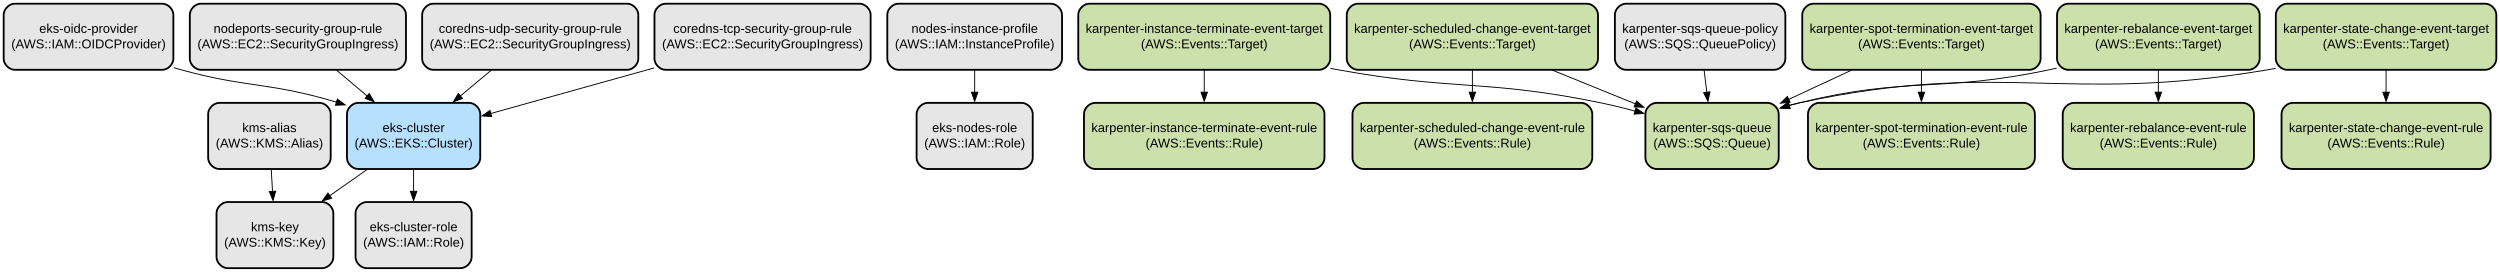
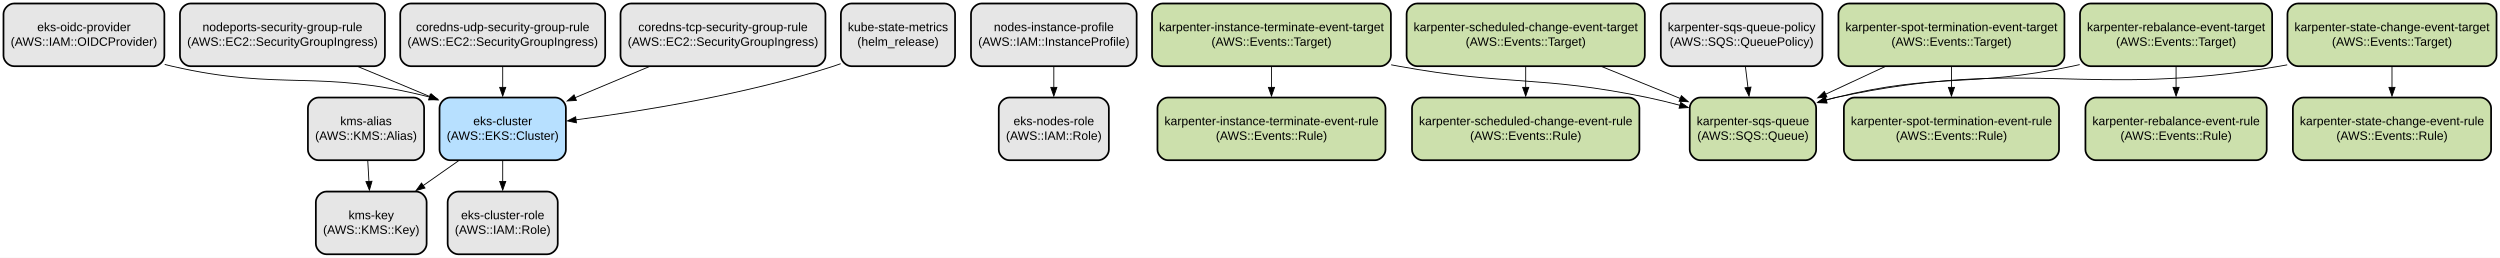
- <svg xmlns="http://www.w3.org/2000/svg" width="2722pt" height="296pt" viewBox="0.00 0.00 2722.46 296.00">
+ <svg xmlns="http://www.w3.org/2000/svg" width="2871pt" height="296pt" viewBox="0.00 0.00 2871.46 296.00">
  <g id="graph0" class="graph" transform="scale(1 1) rotate(0) translate(4 292)">
-     <polygon fill="white" stroke="none" points="-4,4 -4,-292 2718.46,-292 2718.46,4 -4,4" />
+     <polygon fill="white" stroke="none" points="-4,4 -4,-292 2867.46,-292 2867.46,4 -4,4" />
    <g id="node1" class="node">
-       <path fill="#b7e0ff" stroke="black" stroke-width="2" d="M506.96,-180C506.96,-180 385.83,-180 385.83,-180 379.83,-180 373.83,-174 373.83,-168 373.83,-168 373.83,-120 373.83,-120 373.83,-114 379.83,-108 385.83,-108 385.83,-108 506.96,-108 506.96,-108 512.96,-108 518.96,-114 518.96,-120 518.96,-120 518.96,-168 518.96,-168 518.96,-174 512.96,-180 506.96,-180" />
-       <text text-anchor="middle" x="446.4" y="-148.2" font-family="Arial" font-size="14.00">eks-cluster</text>
-       <text text-anchor="middle" x="446.4" y="-131.4" font-family="Arial" font-size="14.00">(AWS::EKS::Cluster)</text>
+       <path fill="#b7e0ff" stroke="black" stroke-width="2" d="M633.96,-180C633.96,-180 512.83,-180 512.83,-180 506.83,-180 500.83,-174 500.83,-168 500.83,-168 500.83,-120 500.83,-120 500.83,-114 506.83,-108 512.83,-108 512.83,-108 633.96,-108 633.96,-108 639.96,-108 645.96,-114 645.96,-120 645.96,-120 645.96,-168 645.96,-168 645.96,-174 639.96,-180 633.96,-180" />
+       <text text-anchor="middle" x="573.4" y="-148.2" font-family="Arial" font-size="14.00">eks-cluster</text>
+       <text text-anchor="middle" x="573.4" y="-131.4" font-family="Arial" font-size="14.00">(AWS::EKS::Cluster)</text>
    </g>
    <g id="node2" class="node">
-       <path fill="#e6e6e6" stroke="black" stroke-width="2" d="M497.62,-72C497.62,-72 395.17,-72 395.17,-72 389.17,-72 383.17,-66 383.17,-60 383.17,-60 383.17,-12 383.17,-12 383.17,-6 389.17,0 395.17,0 395.17,0 497.62,0 497.62,0 503.62,0 509.62,-6 509.62,-12 509.62,-12 509.62,-60 509.62,-60 509.62,-66 503.62,-72 497.62,-72" />
-       <text text-anchor="middle" x="446.4" y="-40.2" font-family="Arial" font-size="14.00">eks-cluster-role</text>
-       <text text-anchor="middle" x="446.4" y="-23.4" font-family="Arial" font-size="14.00">(AWS::IAM::Role)</text>
+       <path fill="#e6e6e6" stroke="black" stroke-width="2" d="M624.62,-72C624.62,-72 522.17,-72 522.17,-72 516.17,-72 510.17,-66 510.17,-60 510.17,-60 510.17,-12 510.17,-12 510.17,-6 516.17,0 522.17,0 522.17,0 624.62,0 624.62,0 630.62,0 636.62,-6 636.62,-12 636.62,-12 636.62,-60 636.62,-60 636.62,-66 630.62,-72 624.62,-72" />
+       <text text-anchor="middle" x="573.4" y="-40.2" font-family="Arial" font-size="14.00">eks-cluster-role</text>
+       <text text-anchor="middle" x="573.4" y="-23.4" font-family="Arial" font-size="14.00">(AWS::IAM::Role)</text>
    </g>
    <g id="edge1" class="edge">
-       <path fill="none" stroke="black" d="M446.4,-107.7C446.4,-99.93 446.4,-91.57 446.4,-83.43" />
-       <polygon fill="black" stroke="black" points="449.9,-83.66 446.4,-73.66 442.9,-83.66 449.9,-83.66" />
+       <path fill="none" stroke="black" d="M573.4,-107.7C573.4,-99.93 573.4,-91.57 573.4,-83.43" />
+       <polygon fill="black" stroke="black" points="576.9,-83.66 573.4,-73.66 569.9,-83.66 576.9,-83.66" />
    </g>
    <g id="node5" class="node">
-       <path fill="#e6e6e6" stroke="black" stroke-width="2" d="M347.01,-72C347.01,-72 243.78,-72 243.78,-72 237.78,-72 231.78,-66 231.78,-60 231.78,-60 231.78,-12 231.78,-12 231.78,-6 237.78,0 243.78,0 243.78,0 347.01,0 347.01,0 353.01,0 359.01,-6 359.01,-12 359.01,-12 359.01,-60 359.01,-60 359.01,-66 353.01,-72 347.01,-72" />
-       <text text-anchor="middle" x="295.4" y="-40.2" font-family="Arial" font-size="14.00">kms-key</text>
-       <text text-anchor="middle" x="295.4" y="-23.4" font-family="Arial" font-size="14.00">(AWS::KMS::Key)</text>
+       <path fill="#e6e6e6" stroke="black" stroke-width="2" d="M474.01,-72C474.01,-72 370.78,-72 370.78,-72 364.78,-72 358.78,-66 358.78,-60 358.78,-60 358.78,-12 358.78,-12 358.78,-6 364.78,0 370.78,0 370.78,0 474.01,0 474.01,0 480.01,0 486.01,-6 486.01,-12 486.01,-12 486.01,-60 486.01,-60 486.01,-66 480.01,-72 474.01,-72" />
+       <text text-anchor="middle" x="422.4" y="-40.2" font-family="Arial" font-size="14.00">kms-key</text>
+       <text text-anchor="middle" x="422.4" y="-23.4" font-family="Arial" font-size="14.00">(AWS::KMS::Key)</text>
    </g>
    <g id="edge2" class="edge">
-       <path fill="none" stroke="black" d="M396.12,-107.7C382.94,-98.46 368.61,-88.39 355,-78.84" />
-       <polygon fill="black" stroke="black" points="357.15,-76.07 346.95,-73.19 353.13,-81.8 357.15,-76.07" />
+       <path fill="none" stroke="black" d="M523.12,-107.7C509.94,-98.46 495.61,-88.39 482,-78.84" />
+       <polygon fill="black" stroke="black" points="484.15,-76.07 473.95,-73.19 480.13,-81.8 484.15,-76.07" />
    </g>
    <g id="node3" class="node">
-       <path fill="#e6e6e6" stroke="black" stroke-width="2" d="M1108.62,-180C1108.62,-180 1006.17,-180 1006.17,-180 1000.17,-180 994.17,-174 994.17,-168 994.17,-168 994.17,-120 994.17,-120 994.17,-114 1000.17,-108 1006.17,-108 1006.17,-108 1108.62,-108 1108.62,-108 1114.62,-108 1120.62,-114 1120.62,-120 1120.62,-120 1120.62,-168 1120.62,-168 1120.62,-174 1114.62,-180 1108.62,-180" />
-       <text text-anchor="middle" x="1057.4" y="-148.2" font-family="Arial" font-size="14.00">eks-nodes-role</text>
-       <text text-anchor="middle" x="1057.4" y="-131.4" font-family="Arial" font-size="14.00">(AWS::IAM::Role)</text>
+       <path fill="#e6e6e6" stroke="black" stroke-width="2" d="M1257.62,-180C1257.62,-180 1155.17,-180 1155.17,-180 1149.17,-180 1143.17,-174 1143.17,-168 1143.17,-168 1143.17,-120 1143.17,-120 1143.17,-114 1149.17,-108 1155.17,-108 1155.17,-108 1257.62,-108 1257.62,-108 1263.62,-108 1269.62,-114 1269.62,-120 1269.62,-120 1269.62,-168 1269.62,-168 1269.62,-174 1263.62,-180 1257.62,-180" />
+       <text text-anchor="middle" x="1206.4" y="-148.2" font-family="Arial" font-size="14.00">eks-nodes-role</text>
+       <text text-anchor="middle" x="1206.4" y="-131.4" font-family="Arial" font-size="14.00">(AWS::IAM::Role)</text>
    </g>
    <g id="node4" class="node">
-       <path fill="#e6e6e6" stroke="black" stroke-width="2" d="M1140.53,-288C1140.53,-288 974.26,-288 974.26,-288 968.26,-288 962.26,-282 962.26,-276 962.26,-276 962.26,-228 962.26,-228 962.26,-222 968.26,-216 974.26,-216 974.26,-216 1140.53,-216 1140.53,-216 1146.53,-216 1152.53,-222 1152.53,-228 1152.53,-228 1152.53,-276 1152.53,-276 1152.53,-282 1146.53,-288 1140.53,-288" />
-       <text text-anchor="middle" x="1057.4" y="-256.2" font-family="Arial" font-size="14.00">nodes-instance-profile</text>
-       <text text-anchor="middle" x="1057.4" y="-239.4" font-family="Arial" font-size="14.00">(AWS::IAM::InstanceProfile)</text>
+       <path fill="#e6e6e6" stroke="black" stroke-width="2" d="M1289.53,-288C1289.53,-288 1123.26,-288 1123.26,-288 1117.26,-288 1111.26,-282 1111.26,-276 1111.26,-276 1111.26,-228 1111.26,-228 1111.26,-222 1117.26,-216 1123.26,-216 1123.26,-216 1289.53,-216 1289.53,-216 1295.53,-216 1301.53,-222 1301.53,-228 1301.53,-228 1301.53,-276 1301.53,-276 1301.53,-282 1295.53,-288 1289.53,-288" />
+       <text text-anchor="middle" x="1206.4" y="-256.2" font-family="Arial" font-size="14.00">nodes-instance-profile</text>
+       <text text-anchor="middle" x="1206.4" y="-239.4" font-family="Arial" font-size="14.00">(AWS::IAM::InstanceProfile)</text>
    </g>
    <g id="edge3" class="edge">
-       <path fill="none" stroke="black" d="M1057.4,-215.7C1057.4,-207.93 1057.4,-199.57 1057.4,-191.43" />
-       <polygon fill="black" stroke="black" points="1060.9,-191.66 1057.4,-181.66 1053.9,-191.66 1060.9,-191.66" />
+       <path fill="none" stroke="black" d="M1206.4,-215.7C1206.4,-207.93 1206.4,-199.57 1206.4,-191.43" />
+       <polygon fill="black" stroke="black" points="1209.9,-191.66 1206.4,-181.66 1202.9,-191.66 1209.9,-191.66" />
    </g>
    <g id="node6" class="node">
-       <path fill="#e6e6e6" stroke="black" stroke-width="2" d="M344.12,-180C344.12,-180 234.67,-180 234.67,-180 228.67,-180 222.67,-174 222.67,-168 222.67,-168 222.67,-120 222.67,-120 222.67,-114 228.67,-108 234.67,-108 234.67,-108 344.12,-108 344.12,-108 350.12,-108 356.12,-114 356.12,-120 356.12,-120 356.12,-168 356.12,-168 356.12,-174 350.12,-180 344.12,-180" />
-       <text text-anchor="middle" x="289.4" y="-148.2" font-family="Arial" font-size="14.00">kms-alias</text>
-       <text text-anchor="middle" x="289.4" y="-131.4" font-family="Arial" font-size="14.00">(AWS::KMS::Alias)</text>
+       <path fill="#e6e6e6" stroke="black" stroke-width="2" d="M471.12,-180C471.12,-180 361.67,-180 361.67,-180 355.67,-180 349.67,-174 349.67,-168 349.67,-168 349.67,-120 349.67,-120 349.67,-114 355.67,-108 361.67,-108 361.67,-108 471.12,-108 471.12,-108 477.12,-108 483.12,-114 483.12,-120 483.12,-120 483.12,-168 483.12,-168 483.12,-174 477.12,-180 471.12,-180" />
+       <text text-anchor="middle" x="416.4" y="-148.2" font-family="Arial" font-size="14.00">kms-alias</text>
+       <text text-anchor="middle" x="416.4" y="-131.4" font-family="Arial" font-size="14.00">(AWS::KMS::Alias)</text>
    </g>
    <g id="edge4" class="edge">
-       <path fill="none" stroke="black" d="M291.39,-107.7C291.83,-99.93 292.31,-91.57 292.77,-83.43" />
-       <polygon fill="black" stroke="black" points="296.25,-83.84 293.32,-73.65 289.26,-83.44 296.25,-83.84" />
+       <path fill="none" stroke="black" d="M418.39,-107.7C418.83,-99.93 419.31,-91.57 419.77,-83.43" />
+       <polygon fill="black" stroke="black" points="423.25,-83.84 420.32,-73.65 416.26,-83.44 423.25,-83.84" />
    </g>
    <g id="node7" class="node">
      <path fill="#e6e6e6" stroke="black" stroke-width="2" d="M172.79,-288C172.79,-288 12,-288 12,-288 6,-288 0,-282 0,-276 0,-276 0,-228 0,-228 0,-222 6,-216 12,-216 12,-216 172.79,-216 172.79,-216 178.79,-216 184.79,-222 184.79,-228 184.79,-228 184.79,-276 184.79,-276 184.79,-282 178.79,-288 172.79,-288" />
      <text text-anchor="middle" x="92.4" y="-256.2" font-family="Arial" font-size="14.00">eks-oidc-provider</text>
      <text text-anchor="middle" x="92.4" y="-239.4" font-family="Arial" font-size="14.00">(AWS::IAM::OIDCProvider)</text>
    </g>
    <g id="edge5" class="edge">
-       <path fill="none" stroke="black" d="M185.26,-218.32C188,-217.52 190.71,-216.74 193.4,-216 265.29,-196.11 288.84,-202.91 362.61,-180.68" />
-       <polygon fill="black" stroke="black" points="363.4,-184.1 371.91,-177.79 361.32,-177.41 363.4,-184.1" />
+       <path fill="none" stroke="black" d="M185.19,-218.01C187.94,-217.3 190.68,-216.63 193.4,-216 320.25,-186.74 360.96,-213.37 489.4,-180.55" />
+       <polygon fill="black" stroke="black" points="490.2,-183.96 498.98,-178.03 488.42,-177.19 490.2,-183.96" />
    </g>
    <g id="node8" class="node">
      <path fill="#e6e6e6" stroke="black" stroke-width="2" d="M426.1,-288C426.1,-288 214.7,-288 214.7,-288 208.7,-288 202.7,-282 202.7,-276 202.7,-276 202.7,-228 202.7,-228 202.7,-222 208.7,-216 214.7,-216 214.7,-216 426.1,-216 426.1,-216 432.1,-216 438.1,-222 438.1,-228 438.1,-228 438.1,-276 438.1,-276 438.1,-282 432.1,-288 426.1,-288" />
      <text text-anchor="middle" x="320.4" y="-256.2" font-family="Arial" font-size="14.00">nodeports-security-group-rule</text>
      <text text-anchor="middle" x="320.4" y="-239.4" font-family="Arial" font-size="14.00">(AWS::EC2::SecurityGroupIngress)</text>
    </g>
    <g id="edge6" class="edge">
-       <path fill="none" stroke="black" d="M362.35,-215.7C373.09,-206.67 384.74,-196.87 395.85,-187.52" />
-       <polygon fill="black" stroke="black" points="398.07,-190.23 403.47,-181.12 393.56,-184.88 398.07,-190.23" />
+       <path fill="none" stroke="black" d="M407.13,-215.52C431.79,-205.36 458.84,-194.13 490.22,-180.9" />
+       <polygon fill="black" stroke="black" points="491.32,-184.24 499.17,-177.13 488.59,-177.79 491.32,-184.24" />
    </g>
    <g id="node9" class="node">
      <path fill="#e6e6e6" stroke="black" stroke-width="2" d="M679.1,-288C679.1,-288 467.7,-288 467.7,-288 461.7,-288 455.7,-282 455.7,-276 455.7,-276 455.7,-228 455.7,-228 455.7,-222 461.7,-216 467.7,-216 467.7,-216 679.1,-216 679.1,-216 685.1,-216 691.1,-222 691.1,-228 691.1,-228 691.1,-276 691.1,-276 691.1,-282 685.1,-288 679.1,-288" />
      <text text-anchor="middle" x="573.4" y="-256.2" font-family="Arial" font-size="14.00">coredns-udp-security-group-rule</text>
      <text text-anchor="middle" x="573.4" y="-239.4" font-family="Arial" font-size="14.00">(AWS::EC2::SecurityGroupIngress)</text>
    </g>
    <g id="edge7" class="edge">
-       <path fill="none" stroke="black" d="M531.11,-215.7C520.18,-206.59 508.31,-196.68 497.01,-187.24" />
-       <polygon fill="black" stroke="black" points="499.58,-184.83 489.66,-181.11 495.1,-190.21 499.58,-184.83" />
+       <path fill="none" stroke="black" d="M573.4,-215.7C573.4,-207.93 573.4,-199.57 573.4,-191.43" />
+       <polygon fill="black" stroke="black" points="576.9,-191.66 573.4,-181.66 569.9,-191.66 576.9,-191.66" />
    </g>
    <g id="node10" class="node">
      <path fill="#e6e6e6" stroke="black" stroke-width="2" d="M932.1,-288C932.1,-288 720.7,-288 720.7,-288 714.7,-288 708.7,-282 708.7,-276 708.7,-276 708.7,-228 708.7,-228 708.7,-222 714.7,-216 720.7,-216 720.7,-216 932.1,-216 932.1,-216 938.1,-216 944.1,-222 944.1,-228 944.1,-228 944.1,-276 944.1,-276 944.1,-282 938.1,-288 932.1,-288" />
      <text text-anchor="middle" x="826.4" y="-256.2" font-family="Arial" font-size="14.00">coredns-tcp-security-group-rule</text>
      <text text-anchor="middle" x="826.4" y="-239.4" font-family="Arial" font-size="14.00">(AWS::EC2::SecurityGroupIngress)</text>
    </g>
    <g id="edge8" class="edge">
-       <path fill="none" stroke="black" d="M708.25,-218.04C650.58,-201.96 582.56,-182.98 530.3,-168.41" />
-       <polygon fill="black" stroke="black" points="531.43,-165.09 520.86,-165.77 529.55,-171.83 531.43,-165.09" />
+       <path fill="none" stroke="black" d="M741.8,-215.56C714.29,-204.03 683.79,-191.25 656.4,-179.77" />
+       <polygon fill="black" stroke="black" points="658.03,-176.67 647.46,-176.03 655.33,-183.12 658.03,-176.67" />
    </g>
    <g id="node11" class="node">
-       <path fill="#cce0ac" stroke="black" stroke-width="2" d="M1920.99,-180C1920.99,-180 1799.8,-180 1799.8,-180 1793.8,-180 1787.8,-174 1787.8,-168 1787.8,-168 1787.8,-120 1787.8,-120 1787.8,-114 1793.8,-108 1799.8,-108 1799.8,-108 1920.99,-108 1920.99,-108 1926.99,-108 1932.99,-114 1932.99,-120 1932.99,-120 1932.99,-168 1932.99,-168 1932.99,-174 1926.99,-180 1920.99,-180" />
-       <text text-anchor="middle" x="1860.4" y="-148.2" font-family="Arial" font-size="14.00">karpenter-sqs-queue</text>
-       <text text-anchor="middle" x="1860.4" y="-131.4" font-family="Arial" font-size="14.00">(AWS::SQS::Queue)</text>
+       <path fill="#cce0ac" stroke="black" stroke-width="2" d="M2069.99,-180C2069.99,-180 1948.8,-180 1948.8,-180 1942.8,-180 1936.8,-174 1936.8,-168 1936.8,-168 1936.8,-120 1936.8,-120 1936.8,-114 1942.8,-108 1948.8,-108 1948.8,-108 2069.99,-108 2069.99,-108 2075.99,-108 2081.99,-114 2081.99,-120 2081.99,-120 2081.99,-168 2081.99,-168 2081.99,-174 2075.99,-180 2069.99,-180" />
+       <text text-anchor="middle" x="2009.4" y="-148.2" font-family="Arial" font-size="14.00">karpenter-sqs-queue</text>
+       <text text-anchor="middle" x="2009.4" y="-131.4" font-family="Arial" font-size="14.00">(AWS::SQS::Queue)</text>
    </g>
    <g id="node12" class="node">
-       <path fill="#e6e6e6" stroke="black" stroke-width="2" d="M1928.22,-288C1928.22,-288 1766.58,-288 1766.58,-288 1760.58,-288 1754.58,-282 1754.58,-276 1754.58,-276 1754.58,-228 1754.58,-228 1754.58,-222 1760.58,-216 1766.58,-216 1766.58,-216 1928.22,-216 1928.22,-216 1934.22,-216 1940.22,-222 1940.22,-228 1940.22,-228 1940.22,-276 1940.22,-276 1940.22,-282 1934.22,-288 1928.22,-288" />
-       <text text-anchor="middle" x="1847.4" y="-256.2" font-family="Arial" font-size="14.00">karpenter-sqs-queue-policy</text>
-       <text text-anchor="middle" x="1847.4" y="-239.4" font-family="Arial" font-size="14.00">(AWS::SQS::QueuePolicy)</text>
+       <path fill="#e6e6e6" stroke="black" stroke-width="2" d="M2077.22,-288C2077.22,-288 1915.58,-288 1915.58,-288 1909.58,-288 1903.58,-282 1903.58,-276 1903.58,-276 1903.58,-228 1903.58,-228 1903.58,-222 1909.58,-216 1915.58,-216 1915.58,-216 2077.22,-216 2077.22,-216 2083.22,-216 2089.22,-222 2089.22,-228 2089.22,-228 2089.22,-276 2089.22,-276 2089.22,-282 2083.22,-288 2077.22,-288" />
+       <text text-anchor="middle" x="1996.4" y="-256.2" font-family="Arial" font-size="14.00">karpenter-sqs-queue-policy</text>
+       <text text-anchor="middle" x="1996.4" y="-239.4" font-family="Arial" font-size="14.00">(AWS::SQS::QueuePolicy)</text>
    </g>
    <g id="edge9" class="edge">
-       <path fill="none" stroke="black" d="M1851.73,-215.7C1852.68,-207.93 1853.7,-199.57 1854.7,-191.43" />
-       <polygon fill="black" stroke="black" points="1858.16,-192 1855.9,-181.64 1851.21,-191.14 1858.16,-192" />
+       <path fill="none" stroke="black" d="M2000.73,-215.7C2001.68,-207.93 2002.7,-199.57 2003.7,-191.43" />
+       <polygon fill="black" stroke="black" points="2007.16,-192 2004.9,-181.64 2000.21,-191.14 2007.16,-192" />
    </g>
    <g id="node13" class="node">
-       <path fill="#cce0ac" stroke="black" stroke-width="2" d="M1426.34,-180C1426.34,-180 1188.45,-180 1188.45,-180 1182.45,-180 1176.45,-174 1176.45,-168 1176.45,-168 1176.45,-120 1176.45,-120 1176.45,-114 1182.45,-108 1188.45,-108 1188.45,-108 1426.34,-108 1426.34,-108 1432.34,-108 1438.34,-114 1438.34,-120 1438.34,-120 1438.34,-168 1438.34,-168 1438.34,-174 1432.34,-180 1426.34,-180" />
-       <text text-anchor="middle" x="1307.4" y="-148.2" font-family="Arial" font-size="14.00">karpenter-instance-terminate-event-rule</text>
-       <text text-anchor="middle" x="1307.4" y="-131.4" font-family="Arial" font-size="14.00">(AWS::Events::Rule)</text>
+       <path fill="#cce0ac" stroke="black" stroke-width="2" d="M1575.34,-180C1575.34,-180 1337.45,-180 1337.45,-180 1331.45,-180 1325.45,-174 1325.45,-168 1325.45,-168 1325.45,-120 1325.45,-120 1325.45,-114 1331.45,-108 1337.45,-108 1337.45,-108 1575.34,-108 1575.34,-108 1581.34,-108 1587.34,-114 1587.34,-120 1587.34,-120 1587.34,-168 1587.34,-168 1587.34,-174 1581.34,-180 1575.34,-180" />
+       <text text-anchor="middle" x="1456.4" y="-148.2" font-family="Arial" font-size="14.00">karpenter-instance-terminate-event-rule</text>
+       <text text-anchor="middle" x="1456.4" y="-131.4" font-family="Arial" font-size="14.00">(AWS::Events::Rule)</text>
    </g>
    <g id="node14" class="node">
-       <path fill="#cce0ac" stroke="black" stroke-width="2" d="M1432.57,-288C1432.57,-288 1182.22,-288 1182.22,-288 1176.22,-288 1170.22,-282 1170.22,-276 1170.22,-276 1170.22,-228 1170.22,-228 1170.22,-222 1176.22,-216 1182.22,-216 1182.22,-216 1432.57,-216 1432.57,-216 1438.57,-216 1444.57,-222 1444.57,-228 1444.57,-228 1444.57,-276 1444.57,-276 1444.57,-282 1438.57,-288 1432.57,-288" />
-       <text text-anchor="middle" x="1307.4" y="-256.2" font-family="Arial" font-size="14.00">karpenter-instance-terminate-event-target</text>
-       <text text-anchor="middle" x="1307.4" y="-239.4" font-family="Arial" font-size="14.00">(AWS::Events::Target)</text>
+       <path fill="#cce0ac" stroke="black" stroke-width="2" d="M1581.57,-288C1581.57,-288 1331.22,-288 1331.22,-288 1325.22,-288 1319.22,-282 1319.22,-276 1319.22,-276 1319.22,-228 1319.22,-228 1319.22,-222 1325.22,-216 1331.22,-216 1331.22,-216 1581.57,-216 1581.57,-216 1587.57,-216 1593.57,-222 1593.57,-228 1593.57,-228 1593.57,-276 1593.57,-276 1593.57,-282 1587.57,-288 1581.57,-288" />
+       <text text-anchor="middle" x="1456.4" y="-256.2" font-family="Arial" font-size="14.00">karpenter-instance-terminate-event-target</text>
+       <text text-anchor="middle" x="1456.4" y="-239.4" font-family="Arial" font-size="14.00">(AWS::Events::Target)</text>
    </g>
    <g id="edge11" class="edge">
-       <path fill="none" stroke="black" d="M1444.86,-217.6C1447.73,-217.05 1450.58,-216.51 1453.4,-216 1579.44,-193.03 1613.92,-205.88 1739.4,-180 1751.57,-177.49 1764.31,-174.37 1776.75,-171.03" />
-       <polygon fill="black" stroke="black" points="1777.42,-174.48 1786.13,-168.45 1775.56,-167.73 1777.42,-174.48" />
+       <path fill="none" stroke="black" d="M1593.86,-217.6C1596.73,-217.05 1599.58,-216.51 1602.4,-216 1728.44,-193.03 1762.92,-205.88 1888.4,-180 1900.57,-177.49 1913.31,-174.37 1925.75,-171.03" />
+       <polygon fill="black" stroke="black" points="1926.42,-174.48 1935.13,-168.45 1924.56,-167.73 1926.42,-174.48" />
    </g>
    <g id="edge10" class="edge">
-       <path fill="none" stroke="black" d="M1307.4,-215.7C1307.4,-207.93 1307.4,-199.57 1307.4,-191.43" />
-       <polygon fill="black" stroke="black" points="1310.9,-191.66 1307.4,-181.66 1303.9,-191.66 1310.9,-191.66" />
+       <path fill="none" stroke="black" d="M1456.4,-215.7C1456.4,-207.93 1456.4,-199.57 1456.4,-191.43" />
+       <polygon fill="black" stroke="black" points="1459.9,-191.66 1456.4,-181.66 1452.9,-191.66 1459.9,-191.66" />
    </g>
    <g id="node15" class="node">
-       <path fill="#cce0ac" stroke="black" stroke-width="2" d="M1717.97,-180C1717.97,-180 1480.82,-180 1480.82,-180 1474.82,-180 1468.82,-174 1468.82,-168 1468.82,-168 1468.82,-120 1468.82,-120 1468.82,-114 1474.82,-108 1480.82,-108 1480.82,-108 1717.97,-108 1717.97,-108 1723.97,-108 1729.97,-114 1729.97,-120 1729.97,-120 1729.97,-168 1729.97,-168 1729.97,-174 1723.97,-180 1717.97,-180" />
-       <text text-anchor="middle" x="1599.4" y="-148.2" font-family="Arial" font-size="14.00">karpenter-scheduled-change-event-rule</text>
-       <text text-anchor="middle" x="1599.4" y="-131.4" font-family="Arial" font-size="14.00">(AWS::Events::Rule)</text>
+       <path fill="#cce0ac" stroke="black" stroke-width="2" d="M1866.97,-180C1866.97,-180 1629.82,-180 1629.82,-180 1623.82,-180 1617.82,-174 1617.82,-168 1617.82,-168 1617.82,-120 1617.82,-120 1617.82,-114 1623.82,-108 1629.82,-108 1629.82,-108 1866.97,-108 1866.97,-108 1872.97,-108 1878.97,-114 1878.97,-120 1878.97,-120 1878.97,-168 1878.97,-168 1878.97,-174 1872.97,-180 1866.97,-180" />
+       <text text-anchor="middle" x="1748.4" y="-148.2" font-family="Arial" font-size="14.00">karpenter-scheduled-change-event-rule</text>
+       <text text-anchor="middle" x="1748.4" y="-131.4" font-family="Arial" font-size="14.00">(AWS::Events::Rule)</text>
    </g>
    <g id="node16" class="node">
-       <path fill="#cce0ac" stroke="black" stroke-width="2" d="M1724.2,-288C1724.2,-288 1474.6,-288 1474.6,-288 1468.6,-288 1462.6,-282 1462.6,-276 1462.6,-276 1462.6,-228 1462.6,-228 1462.6,-222 1468.6,-216 1474.6,-216 1474.6,-216 1724.2,-216 1724.2,-216 1730.2,-216 1736.2,-222 1736.2,-228 1736.2,-228 1736.2,-276 1736.2,-276 1736.2,-282 1730.2,-288 1724.2,-288" />
-       <text text-anchor="middle" x="1599.4" y="-256.2" font-family="Arial" font-size="14.00">karpenter-scheduled-change-event-target</text>
-       <text text-anchor="middle" x="1599.4" y="-239.4" font-family="Arial" font-size="14.00">(AWS::Events::Target)</text>
+       <path fill="#cce0ac" stroke="black" stroke-width="2" d="M1873.2,-288C1873.2,-288 1623.6,-288 1623.6,-288 1617.6,-288 1611.6,-282 1611.6,-276 1611.6,-276 1611.6,-228 1611.6,-228 1611.6,-222 1617.6,-216 1623.6,-216 1623.6,-216 1873.2,-216 1873.2,-216 1879.2,-216 1885.2,-222 1885.2,-228 1885.2,-228 1885.2,-276 1885.2,-276 1885.2,-282 1879.2,-288 1873.2,-288" />
+       <text text-anchor="middle" x="1748.4" y="-256.2" font-family="Arial" font-size="14.00">karpenter-scheduled-change-event-target</text>
+       <text text-anchor="middle" x="1748.4" y="-239.4" font-family="Arial" font-size="14.00">(AWS::Events::Target)</text>
    </g>
    <g id="edge13" class="edge">
-       <path fill="none" stroke="black" d="M1686.67,-215.56C1715.84,-203.71 1748.25,-190.54 1777.11,-178.83" />
-       <polygon fill="black" stroke="black" points="1778.22,-182.15 1786.17,-175.15 1775.58,-175.67 1778.22,-182.15" />
+       <path fill="none" stroke="black" d="M1835.67,-215.56C1864.84,-203.71 1897.25,-190.54 1926.11,-178.83" />
+       <polygon fill="black" stroke="black" points="1927.22,-182.15 1935.17,-175.15 1924.58,-175.67 1927.22,-182.15" />
    </g>
    <g id="edge12" class="edge">
-       <path fill="none" stroke="black" d="M1599.4,-215.7C1599.4,-207.93 1599.4,-199.57 1599.4,-191.43" />
-       <polygon fill="black" stroke="black" points="1602.9,-191.66 1599.4,-181.66 1595.9,-191.66 1602.9,-191.66" />
+       <path fill="none" stroke="black" d="M1748.4,-215.7C1748.4,-207.93 1748.4,-199.57 1748.4,-191.43" />
+       <polygon fill="black" stroke="black" points="1751.9,-191.66 1748.4,-181.66 1744.9,-191.66 1751.9,-191.66" />
    </g>
    <g id="node17" class="node">
-       <path fill="#cce0ac" stroke="black" stroke-width="2" d="M2199.95,-180C2199.95,-180 1976.85,-180 1976.85,-180 1970.85,-180 1964.85,-174 1964.85,-168 1964.85,-168 1964.85,-120 1964.85,-120 1964.85,-114 1970.85,-108 1976.85,-108 1976.85,-108 2199.95,-108 2199.95,-108 2205.95,-108 2211.95,-114 2211.95,-120 2211.95,-120 2211.95,-168 2211.95,-168 2211.95,-174 2205.95,-180 2199.95,-180" />
-       <text text-anchor="middle" x="2088.4" y="-148.2" font-family="Arial" font-size="14.00">karpenter-spot-termination-event-rule</text>
-       <text text-anchor="middle" x="2088.4" y="-131.4" font-family="Arial" font-size="14.00">(AWS::Events::Rule)</text>
+       <path fill="#cce0ac" stroke="black" stroke-width="2" d="M2348.95,-180C2348.95,-180 2125.85,-180 2125.85,-180 2119.85,-180 2113.85,-174 2113.85,-168 2113.85,-168 2113.85,-120 2113.85,-120 2113.85,-114 2119.85,-108 2125.85,-108 2125.85,-108 2348.95,-108 2348.95,-108 2354.95,-108 2360.95,-114 2360.95,-120 2360.95,-120 2360.95,-168 2360.95,-168 2360.95,-174 2354.95,-180 2348.95,-180" />
+       <text text-anchor="middle" x="2237.4" y="-148.2" font-family="Arial" font-size="14.00">karpenter-spot-termination-event-rule</text>
+       <text text-anchor="middle" x="2237.4" y="-131.4" font-family="Arial" font-size="14.00">(AWS::Events::Rule)</text>
    </g>
    <g id="node18" class="node">
-       <path fill="#cce0ac" stroke="black" stroke-width="2" d="M2206.18,-288C2206.18,-288 1970.62,-288 1970.62,-288 1964.62,-288 1958.62,-282 1958.62,-276 1958.62,-276 1958.62,-228 1958.62,-228 1958.62,-222 1964.62,-216 1970.62,-216 1970.62,-216 2206.18,-216 2206.18,-216 2212.18,-216 2218.18,-222 2218.18,-228 2218.18,-228 2218.18,-276 2218.18,-276 2218.18,-282 2212.18,-288 2206.18,-288" />
-       <text text-anchor="middle" x="2088.4" y="-256.2" font-family="Arial" font-size="14.00">karpenter-spot-termination-event-target</text>
-       <text text-anchor="middle" x="2088.4" y="-239.4" font-family="Arial" font-size="14.00">(AWS::Events::Target)</text>
+       <path fill="#cce0ac" stroke="black" stroke-width="2" d="M2355.18,-288C2355.18,-288 2119.62,-288 2119.62,-288 2113.62,-288 2107.62,-282 2107.62,-276 2107.62,-276 2107.62,-228 2107.62,-228 2107.62,-222 2113.62,-216 2119.62,-216 2119.62,-216 2355.18,-216 2355.18,-216 2361.18,-216 2367.18,-222 2367.18,-228 2367.18,-228 2367.18,-276 2367.18,-276 2367.18,-282 2361.18,-288 2355.18,-288" />
+       <text text-anchor="middle" x="2237.4" y="-256.2" font-family="Arial" font-size="14.00">karpenter-spot-termination-event-target</text>
+       <text text-anchor="middle" x="2237.4" y="-239.4" font-family="Arial" font-size="14.00">(AWS::Events::Target)</text>
    </g>
    <g id="edge15" class="edge">
-       <path fill="none" stroke="black" d="M2012.16,-215.56C1990.16,-205.33 1966.04,-194.11 1943.63,-183.7" />
-       <polygon fill="black" stroke="black" points="1945.39,-180.65 1934.84,-179.61 1942.44,-187 1945.39,-180.65" />
+       <path fill="none" stroke="black" d="M2161.16,-215.56C2139.16,-205.33 2115.04,-194.11 2092.63,-183.7" />
+       <polygon fill="black" stroke="black" points="2094.39,-180.65 2083.84,-179.61 2091.44,-187 2094.39,-180.65" />
    </g>
    <g id="edge14" class="edge">
-       <path fill="none" stroke="black" d="M2088.4,-215.7C2088.4,-207.93 2088.4,-199.57 2088.4,-191.43" />
-       <polygon fill="black" stroke="black" points="2091.9,-191.66 2088.4,-181.66 2084.9,-191.66 2091.9,-191.66" />
+       <path fill="none" stroke="black" d="M2237.4,-215.7C2237.4,-207.93 2237.4,-199.57 2237.4,-191.43" />
+       <polygon fill="black" stroke="black" points="2240.9,-191.66 2237.4,-181.66 2233.9,-191.66 2240.9,-191.66" />
    </g>
    <g id="node19" class="node">
-       <path fill="#cce0ac" stroke="black" stroke-width="2" d="M2438.5,-180C2438.5,-180 2254.29,-180 2254.29,-180 2248.29,-180 2242.29,-174 2242.29,-168 2242.29,-168 2242.29,-120 2242.29,-120 2242.29,-114 2248.29,-108 2254.29,-108 2254.29,-108 2438.5,-108 2438.5,-108 2444.5,-108 2450.5,-114 2450.5,-120 2450.5,-120 2450.5,-168 2450.5,-168 2450.5,-174 2444.5,-180 2438.5,-180" />
-       <text text-anchor="middle" x="2346.4" y="-148.2" font-family="Arial" font-size="14.00">karpenter-rebalance-event-rule</text>
-       <text text-anchor="middle" x="2346.4" y="-131.4" font-family="Arial" font-size="14.00">(AWS::Events::Rule)</text>
+       <path fill="#cce0ac" stroke="black" stroke-width="2" d="M2587.5,-180C2587.5,-180 2403.29,-180 2403.29,-180 2397.29,-180 2391.29,-174 2391.29,-168 2391.29,-168 2391.29,-120 2391.29,-120 2391.29,-114 2397.29,-108 2403.29,-108 2403.29,-108 2587.5,-108 2587.5,-108 2593.5,-108 2599.5,-114 2599.5,-120 2599.5,-120 2599.5,-168 2599.5,-168 2599.5,-174 2593.5,-180 2587.5,-180" />
+       <text text-anchor="middle" x="2495.4" y="-148.2" font-family="Arial" font-size="14.00">karpenter-rebalance-event-rule</text>
+       <text text-anchor="middle" x="2495.4" y="-131.4" font-family="Arial" font-size="14.00">(AWS::Events::Rule)</text>
    </g>
    <g id="node20" class="node">
-       <path fill="#cce0ac" stroke="black" stroke-width="2" d="M2444.73,-288C2444.73,-288 2248.06,-288 2248.06,-288 2242.06,-288 2236.06,-282 2236.06,-276 2236.06,-276 2236.06,-228 2236.06,-228 2236.06,-222 2242.06,-216 2248.06,-216 2248.06,-216 2444.73,-216 2444.73,-216 2450.73,-216 2456.73,-222 2456.73,-228 2456.73,-228 2456.73,-276 2456.73,-276 2456.73,-282 2450.73,-288 2444.73,-288" />
-       <text text-anchor="middle" x="2346.4" y="-256.2" font-family="Arial" font-size="14.00">karpenter-rebalance-event-target</text>
-       <text text-anchor="middle" x="2346.4" y="-239.4" font-family="Arial" font-size="14.00">(AWS::Events::Target)</text>
+       <path fill="#cce0ac" stroke="black" stroke-width="2" d="M2593.73,-288C2593.73,-288 2397.06,-288 2397.06,-288 2391.06,-288 2385.06,-282 2385.06,-276 2385.06,-276 2385.06,-228 2385.06,-228 2385.06,-222 2391.06,-216 2397.06,-216 2397.06,-216 2593.73,-216 2593.73,-216 2599.73,-216 2605.73,-222 2605.73,-228 2605.73,-228 2605.73,-276 2605.73,-276 2605.73,-282 2599.73,-288 2593.73,-288" />
+       <text text-anchor="middle" x="2495.4" y="-256.2" font-family="Arial" font-size="14.00">karpenter-rebalance-event-target</text>
+       <text text-anchor="middle" x="2495.4" y="-239.4" font-family="Arial" font-size="14.00">(AWS::Events::Target)</text>
    </g>
    <g id="edge17" class="edge">
-       <path fill="none" stroke="black" d="M2235.69,-217.83C2232.9,-217.19 2230.14,-216.58 2227.4,-216 2108.1,-190.72 2073.78,-209.26 1955.4,-180 1951.66,-179.08 1947.86,-178.05 1944.05,-176.96" />
-       <polygon fill="black" stroke="black" points="1945.31,-173.68 1934.73,-174.13 1943.28,-180.38 1945.31,-173.68" />
+       <path fill="none" stroke="black" d="M2384.69,-217.83C2381.9,-217.19 2379.14,-216.58 2376.4,-216 2257.1,-190.72 2222.78,-209.26 2104.4,-180 2100.66,-179.08 2096.86,-178.05 2093.05,-176.96" />
+       <polygon fill="black" stroke="black" points="2094.31,-173.68 2083.73,-174.13 2092.28,-180.38 2094.31,-173.68" />
    </g>
    <g id="edge16" class="edge">
-       <path fill="none" stroke="black" d="M2346.4,-215.7C2346.4,-207.93 2346.4,-199.57 2346.4,-191.43" />
-       <polygon fill="black" stroke="black" points="2349.9,-191.66 2346.4,-181.66 2342.9,-191.66 2349.9,-191.66" />
+       <path fill="none" stroke="black" d="M2495.4,-215.7C2495.4,-207.93 2495.4,-199.57 2495.4,-191.43" />
+       <polygon fill="black" stroke="black" points="2498.9,-191.66 2495.4,-181.66 2491.9,-191.66 2498.9,-191.66" />
    </g>
    <g id="node21" class="node">
-       <path fill="#cce0ac" stroke="black" stroke-width="2" d="M2696.23,-180C2696.23,-180 2492.56,-180 2492.56,-180 2486.56,-180 2480.56,-174 2480.56,-168 2480.56,-168 2480.56,-120 2480.56,-120 2480.56,-114 2486.56,-108 2492.56,-108 2492.56,-108 2696.23,-108 2696.23,-108 2702.23,-108 2708.23,-114 2708.23,-120 2708.23,-120 2708.23,-168 2708.23,-168 2708.23,-174 2702.23,-180 2696.23,-180" />
-       <text text-anchor="middle" x="2594.4" y="-148.2" font-family="Arial" font-size="14.00">karpenter-state-change-event-rule</text>
-       <text text-anchor="middle" x="2594.4" y="-131.4" font-family="Arial" font-size="14.00">(AWS::Events::Rule)</text>
+       <path fill="#cce0ac" stroke="black" stroke-width="2" d="M2845.23,-180C2845.23,-180 2641.56,-180 2641.56,-180 2635.56,-180 2629.56,-174 2629.56,-168 2629.56,-168 2629.56,-120 2629.56,-120 2629.56,-114 2635.56,-108 2641.56,-108 2641.56,-108 2845.23,-108 2845.23,-108 2851.23,-108 2857.23,-114 2857.23,-120 2857.23,-120 2857.23,-168 2857.23,-168 2857.23,-174 2851.23,-180 2845.23,-180" />
+       <text text-anchor="middle" x="2743.4" y="-148.2" font-family="Arial" font-size="14.00">karpenter-state-change-event-rule</text>
+       <text text-anchor="middle" x="2743.4" y="-131.4" font-family="Arial" font-size="14.00">(AWS::Events::Rule)</text>
    </g>
    <g id="node22" class="node">
-       <path fill="#cce0ac" stroke="black" stroke-width="2" d="M2702.46,-288C2702.46,-288 2486.33,-288 2486.33,-288 2480.33,-288 2474.33,-282 2474.33,-276 2474.33,-276 2474.33,-228 2474.33,-228 2474.33,-222 2480.33,-216 2486.33,-216 2486.33,-216 2702.46,-216 2702.46,-216 2708.46,-216 2714.46,-222 2714.46,-228 2714.46,-228 2714.46,-276 2714.46,-276 2714.46,-282 2708.46,-288 2702.46,-288" />
-       <text text-anchor="middle" x="2594.4" y="-256.2" font-family="Arial" font-size="14.00">karpenter-state-change-event-target</text>
-       <text text-anchor="middle" x="2594.4" y="-239.4" font-family="Arial" font-size="14.00">(AWS::Events::Target)</text>
+       <path fill="#cce0ac" stroke="black" stroke-width="2" d="M2851.46,-288C2851.46,-288 2635.33,-288 2635.33,-288 2629.33,-288 2623.33,-282 2623.33,-276 2623.33,-276 2623.33,-228 2623.33,-228 2623.33,-222 2629.33,-216 2635.33,-216 2635.33,-216 2851.46,-216 2851.46,-216 2857.46,-216 2863.46,-222 2863.46,-228 2863.46,-228 2863.46,-276 2863.46,-276 2863.46,-282 2857.46,-288 2851.46,-288" />
+       <text text-anchor="middle" x="2743.4" y="-256.2" font-family="Arial" font-size="14.00">karpenter-state-change-event-target</text>
+       <text text-anchor="middle" x="2743.4" y="-239.4" font-family="Arial" font-size="14.00">(AWS::Events::Target)</text>
    </g>
    <g id="edge19" class="edge">
-       <path fill="none" stroke="black" d="M2474.05,-217.56C2471.14,-217 2468.26,-216.48 2465.4,-216 2241.35,-178.07 2177.55,-227.75 1955.4,-180 1951.79,-179.22 1948.13,-178.34 1944.46,-177.37" />
-       <polygon fill="black" stroke="black" points="1945.47,-174.02 1934.89,-174.65 1943.55,-180.75 1945.47,-174.02" />
+       <path fill="none" stroke="black" d="M2623.05,-217.56C2620.14,-217 2617.26,-216.48 2614.4,-216 2390.35,-178.07 2326.55,-227.75 2104.4,-180 2100.79,-179.22 2097.13,-178.34 2093.46,-177.37" />
+       <polygon fill="black" stroke="black" points="2094.47,-174.02 2083.89,-174.65 2092.55,-180.75 2094.47,-174.02" />
    </g>
    <g id="edge18" class="edge">
-       <path fill="none" stroke="black" d="M2594.4,-215.7C2594.4,-207.93 2594.4,-199.57 2594.4,-191.43" />
-       <polygon fill="black" stroke="black" points="2597.9,-191.66 2594.4,-181.66 2590.9,-191.66 2597.9,-191.66" />
+       <path fill="none" stroke="black" d="M2743.4,-215.7C2743.4,-207.93 2743.4,-199.57 2743.4,-191.43" />
+       <polygon fill="black" stroke="black" points="2746.9,-191.66 2743.4,-181.66 2739.9,-191.66 2746.9,-191.66" />
+     </g>
+     <g id="node23" class="node">
+       <path fill="#e6e6e6" stroke="black" stroke-width="2" d="M1080.97,-288C1080.97,-288 973.82,-288 973.82,-288 967.82,-288 961.82,-282 961.82,-276 961.82,-276 961.82,-228 961.82,-228 961.82,-222 967.82,-216 973.82,-216 973.82,-216 1080.97,-216 1080.97,-216 1086.97,-216 1092.97,-222 1092.97,-228 1092.97,-228 1092.97,-276 1092.97,-276 1092.97,-282 1086.97,-288 1080.97,-288" />
+       <text text-anchor="middle" x="1027.4" y="-256.2" font-family="Arial" font-size="14.00">kube-state-metrics</text>
+       <text text-anchor="middle" x="1027.4" y="-239.4" font-family="Arial" font-size="14.00">(helm_release)</text>
+     </g>
+     <g id="edge20" class="edge">
+       <path fill="none" stroke="black" d="M961.57,-218.84C958.83,-217.83 956.1,-216.88 953.4,-216 854.2,-183.87 735.45,-164.59 657.42,-154.39" />
+       <polygon fill="black" stroke="black" points="658.07,-150.95 647.71,-153.15 657.18,-157.89 658.07,-150.95" />
    </g>
  </g>
</svg>
